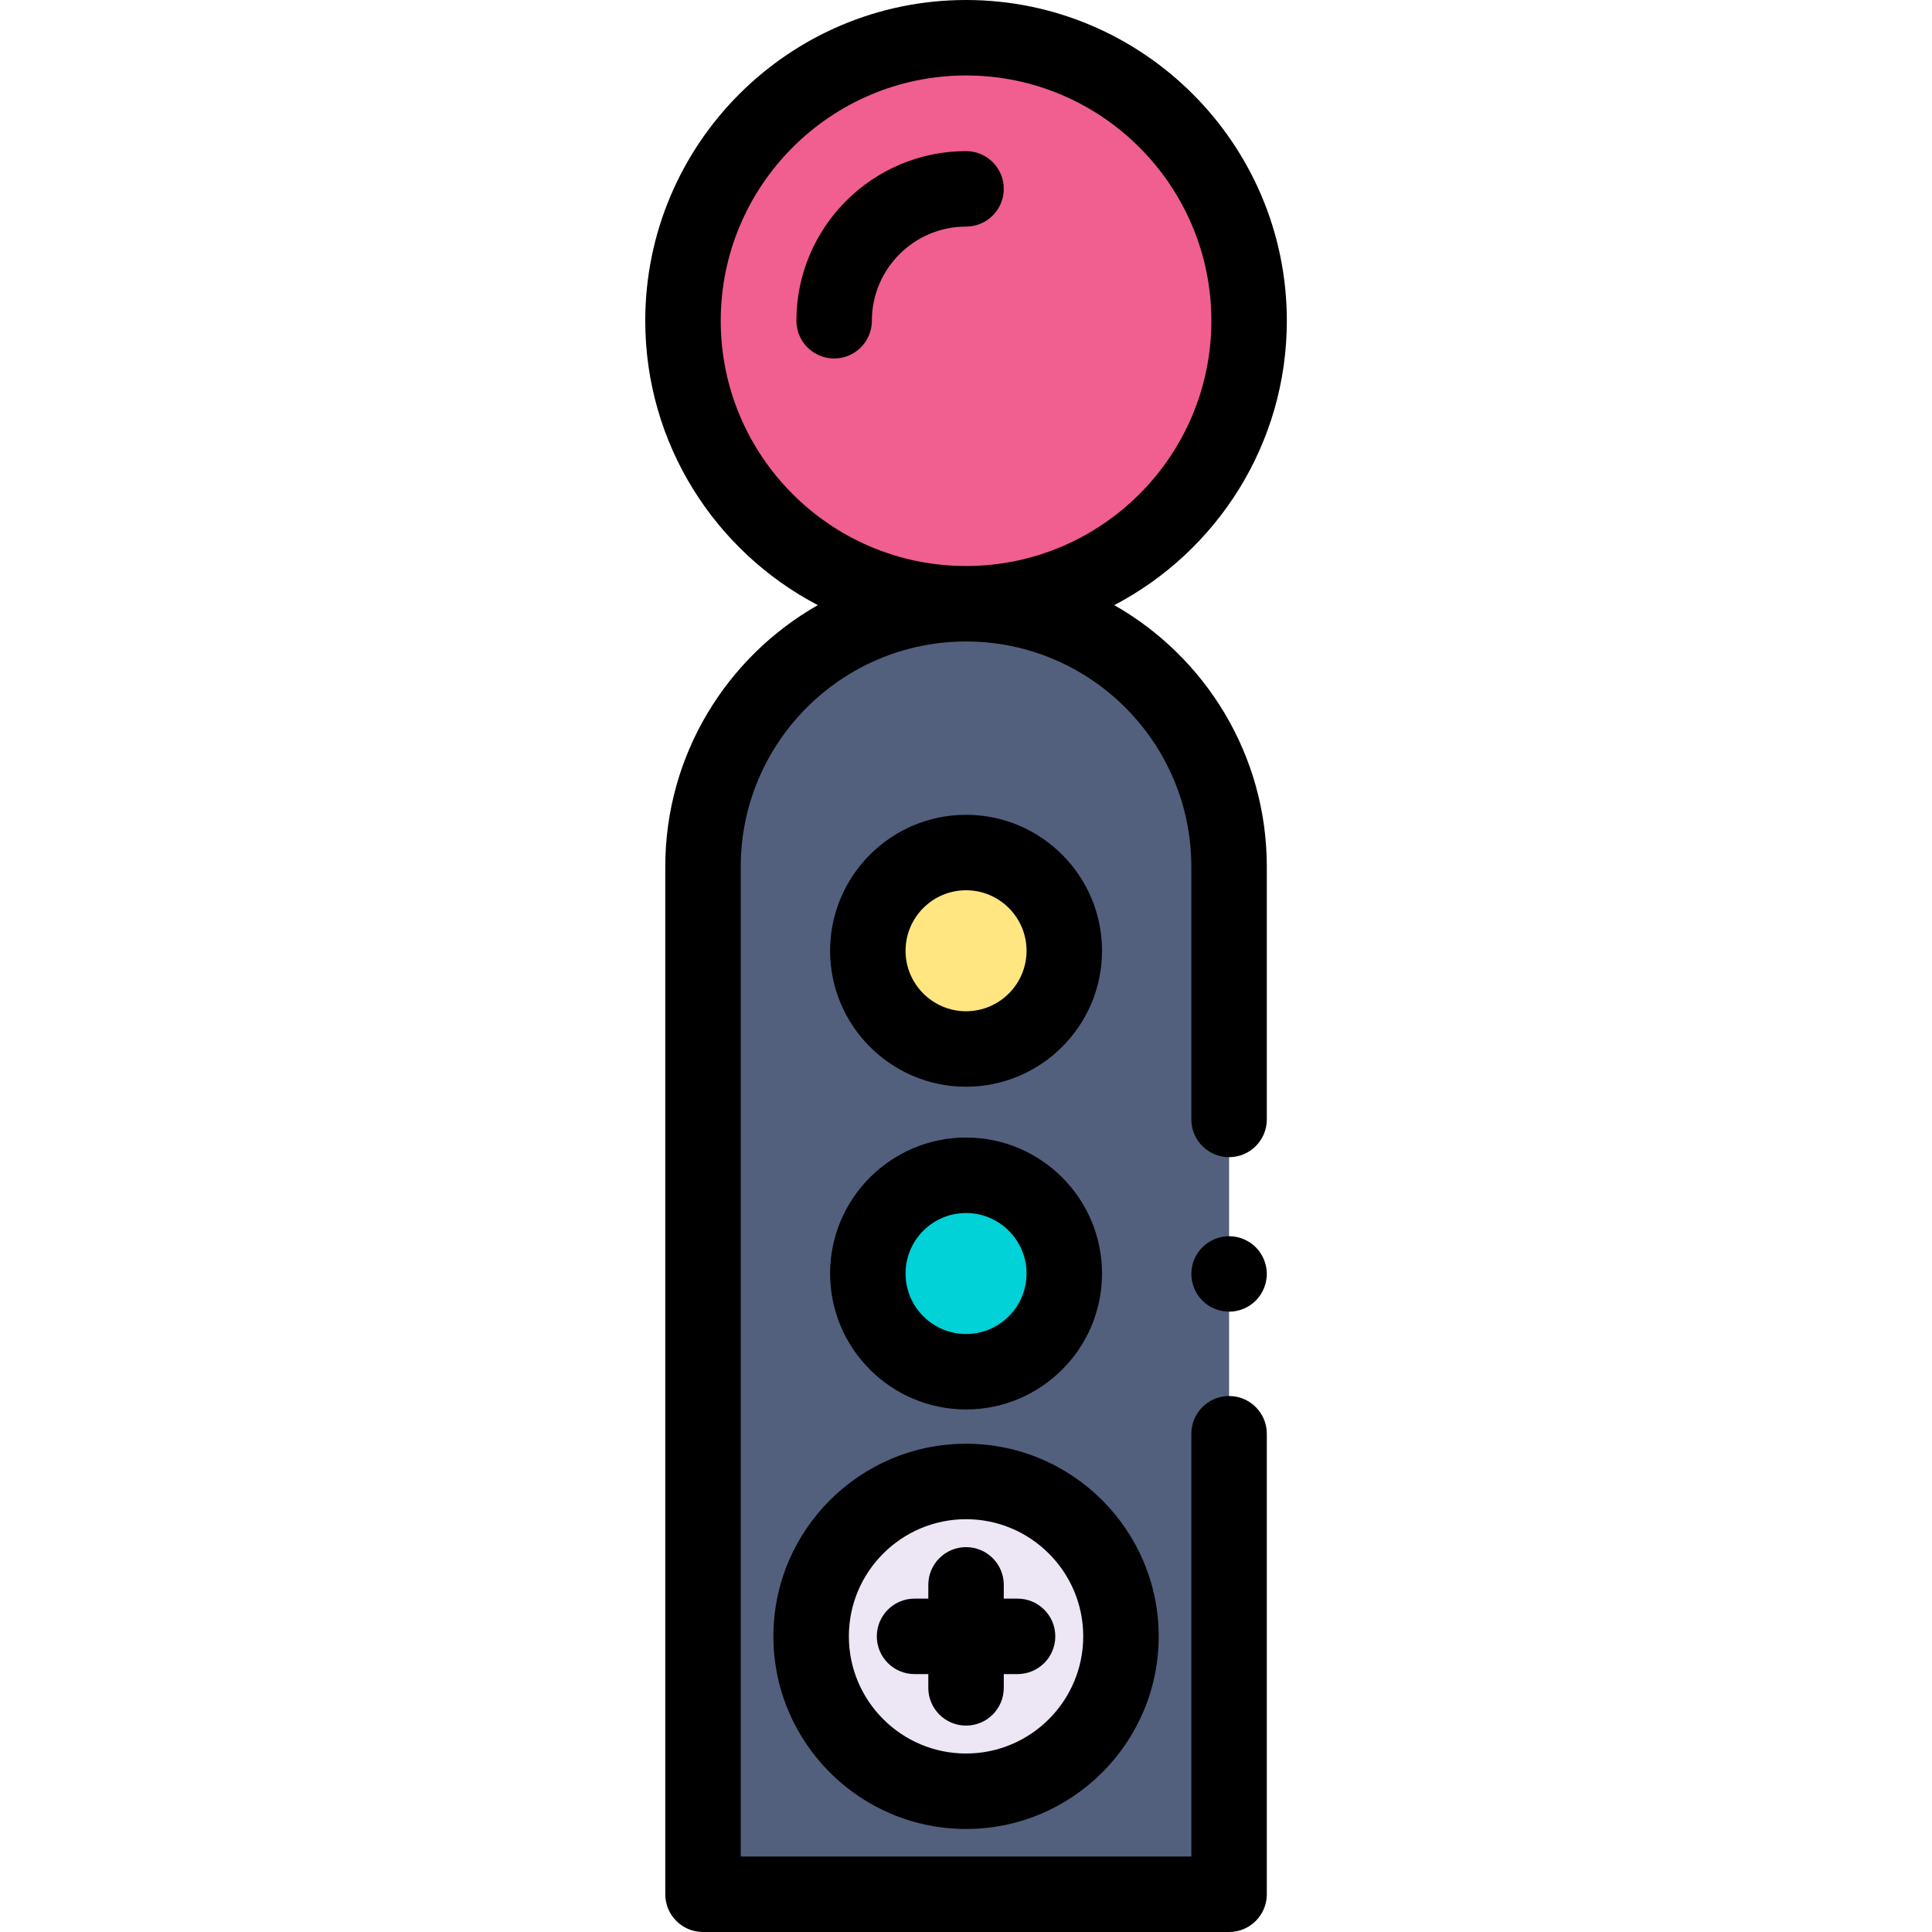
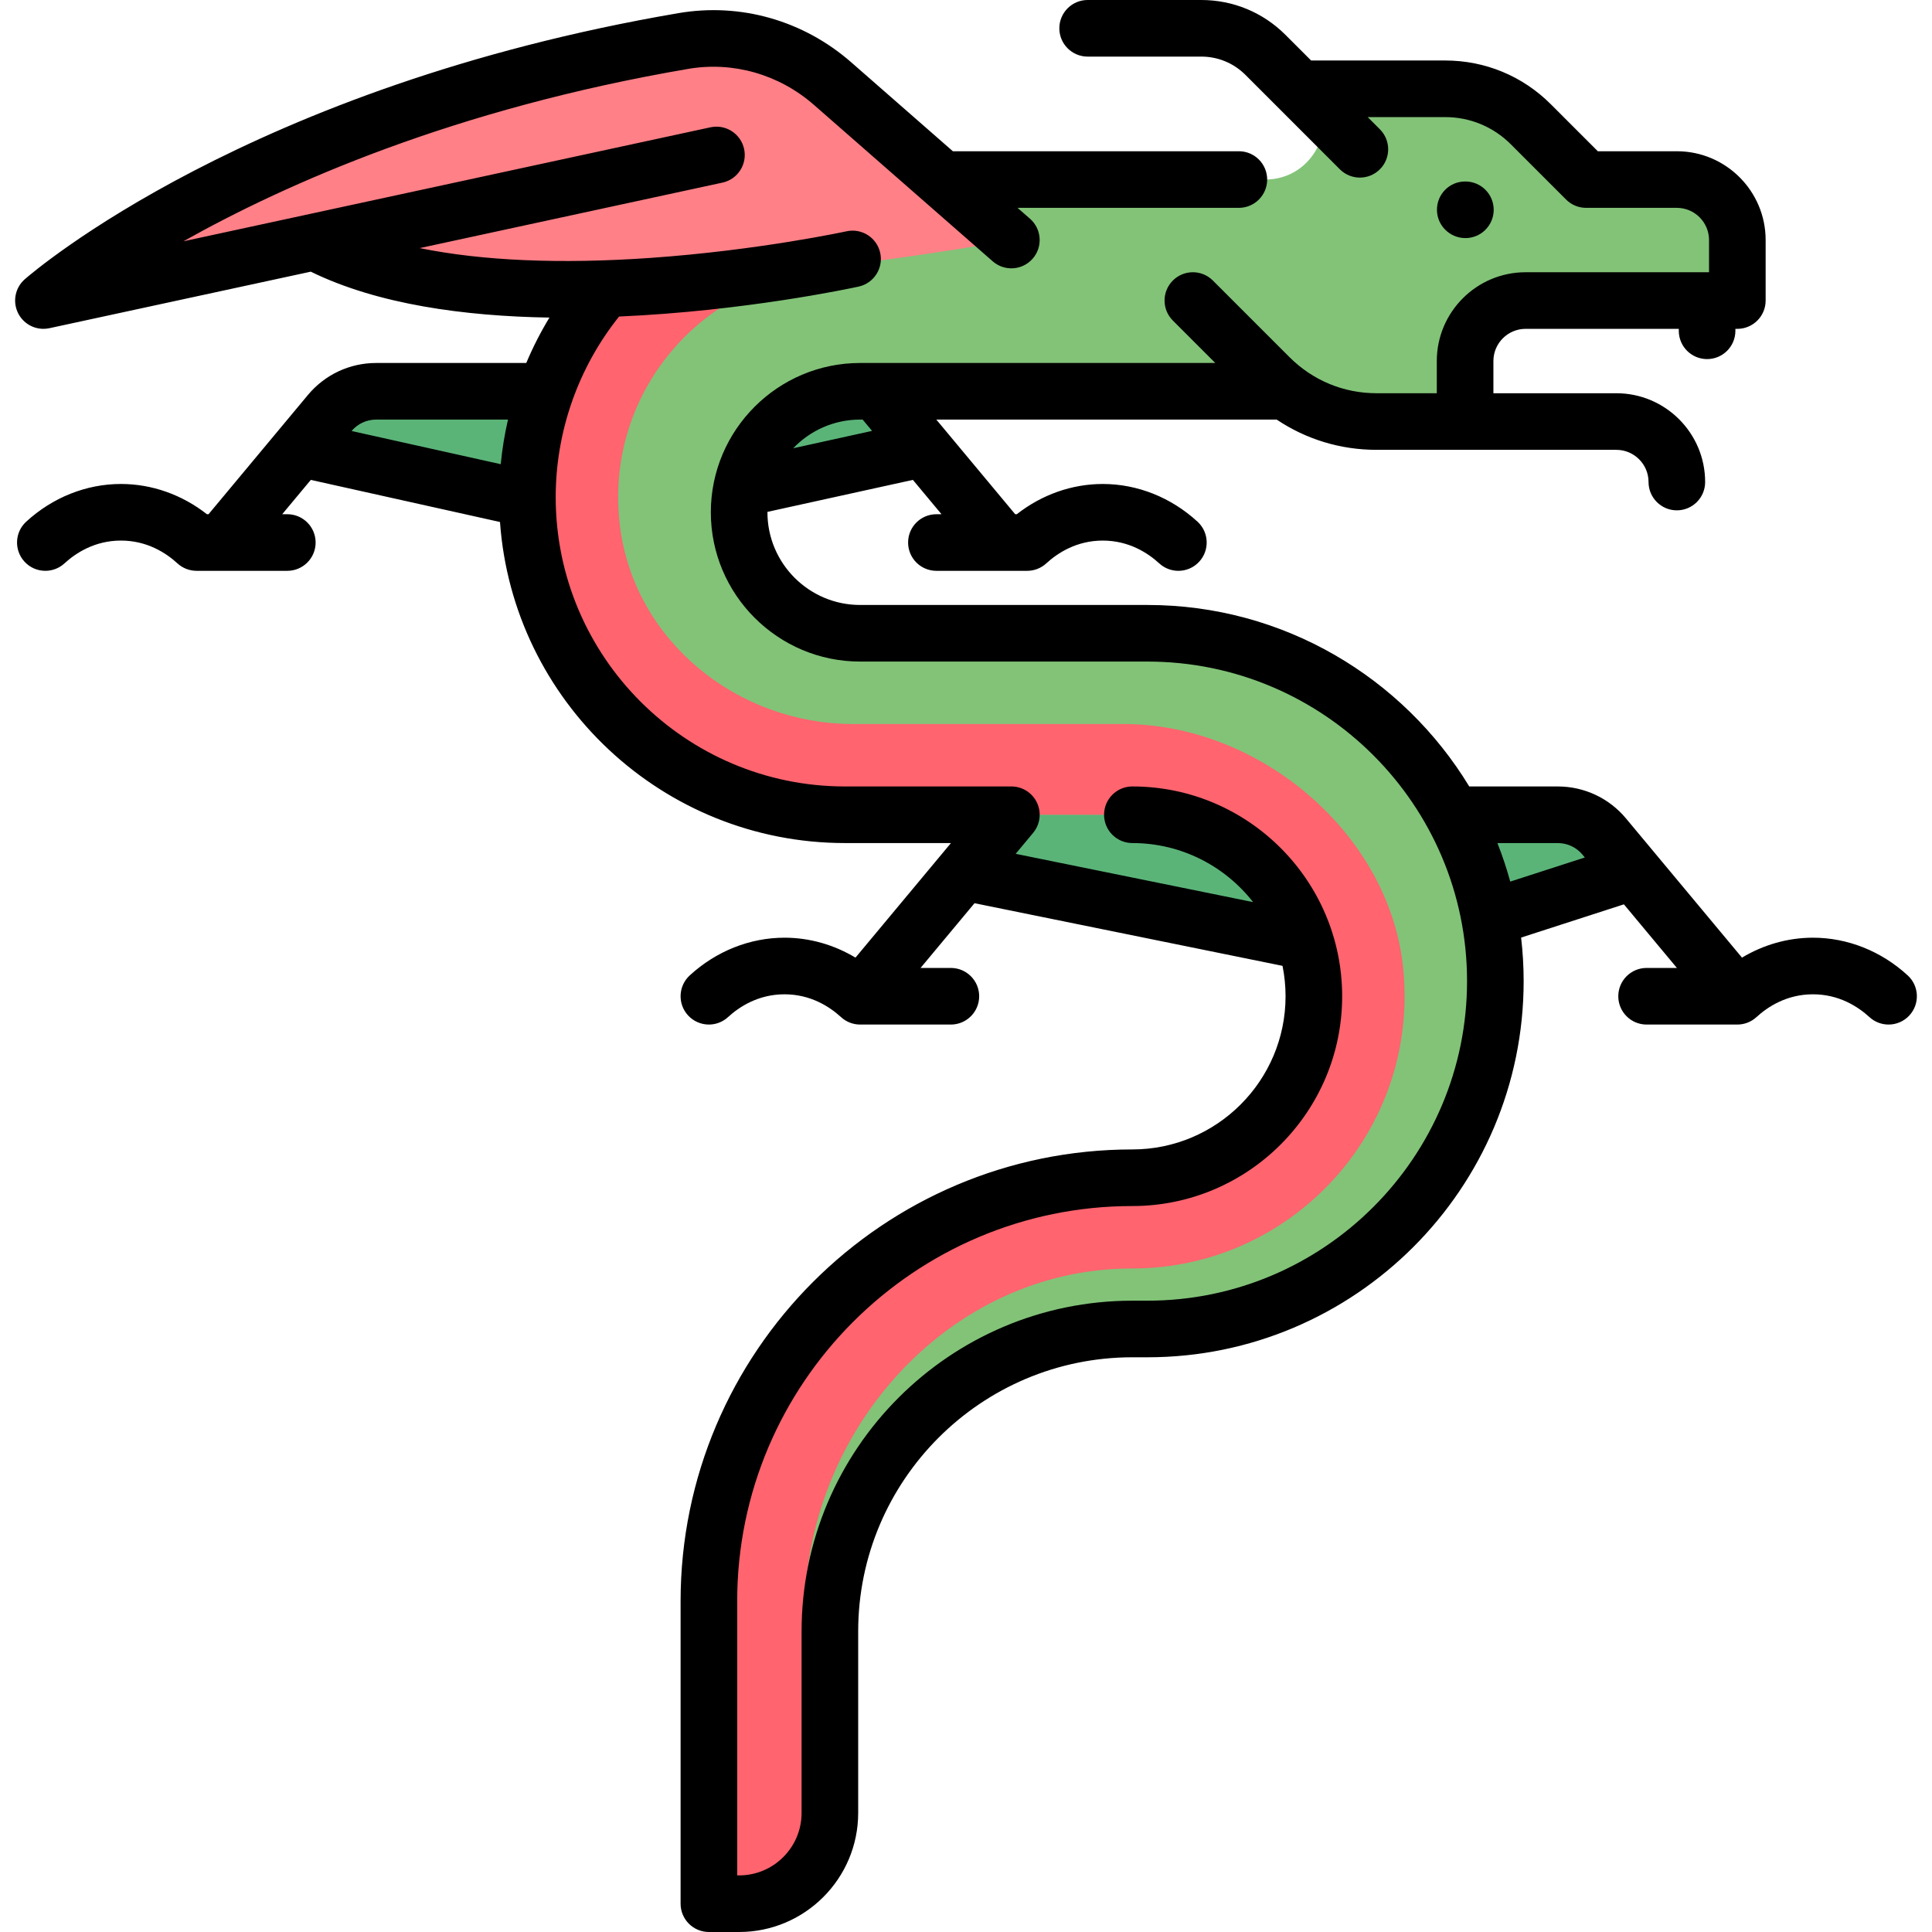
- <svg xmlns="http://www.w3.org/2000/svg" height="512pt" viewBox="-171 0 512 512" width="512pt">
-   <path d="m154.719 379.961v122.039h-139.414v-272.305c0-38.492 31.211-69.695 69.707-69.695 38.5 0 69.707 31.203 69.707 69.695v66.969" fill="#52607e" />
-   <path d="m154.723 347.602c-.648 0-1.312-.062-1.961-.191-.641-.129-1.27-.32-1.867-.57-.602-.25-1.18-.559-1.73-.918-.543-.371-1.051-.789-1.512-1.25-1.871-1.859-2.93-4.441-2.93-7.07 0-.648.059-1.312.188-1.949.133-.641.32-1.27.57-1.871.25-.609.562-1.188.922-1.73.371-.547.781-1.059 1.25-1.52.461-.461.969-.879 1.508-1.238.555-.359 1.133-.672 1.73-.922.602-.25 1.23-.449 1.871-.57 1.289-.258 2.621-.258 3.91 0 .641.121 1.27.32 1.871.57.609.25 1.188.562 1.727.922.551.359 1.062.777 1.523 1.238.461.461.879.973 1.238 1.52.359.543.668 1.121.918 1.73.25.602.441 1.23.57 1.871.133.641.203 1.301.203 1.949 0 .648-.07 1.309-.203 1.949-.129.641-.32 1.27-.57 1.879-.25.602-.559 1.18-.918 1.723-.359.551-.777 1.059-1.238 1.52-.461.461-.973.879-1.523 1.25-.539.359-1.117.668-1.727.918-.602.25-1.23.441-1.871.57s-1.301.191-1.949.191zm0 0" />
-   <path d="m160.023 85c0-41.422-33.582-75-75.012-75-41.426 0-75.008 33.578-75.008 75s33.582 75 75.008 75c41.43 0 75.012-33.578 75.012-75zm0 0" fill="#f05f90" />
-   <path d="m124.297 160.367c27.152-14.207 45.727-42.66 45.727-75.367 0-46.867-38.137-85-85.012-85s-85.012 38.133-85.012 85c0 32.711 18.574 61.16 45.73 75.367-24.121 13.719-40.426 39.656-40.426 69.328v272.305c0 5.523 4.477 10 10 10h139.414c5.523 0 10-4.477 10-10v-122.039c0-5.523-4.477-10-10-10s-10 4.477-10 10v112.039h-119.414v-262.305c0-32.918 26.785-59.695 59.707-59.695 32.926 0 59.707 26.777 59.707 59.695v66.969c0 5.523 4.48 10 10 10 5.523 0 10-4.477 10-10v-66.969c0-29.672-16.301-55.609-40.422-69.328zm-104.297-75.367c0-35.84 29.164-65 65.012-65 35.848 0 65.012 29.16 65.012 65s-29.164 65-65.012 65c-35.848 0-65.012-29.16-65.012-65zm0 0" />
-   <path d="m50.055 95c-5.523 0-10-4.477-10-10 0-24.785 20.168-44.953 44.957-44.953 5.523 0 10 4.477 10 10s-4.477 10-10 10c-13.762 0-24.957 11.195-24.957 24.953 0 5.523-4.477 10-10 10zm0 0" />
-   <path d="m126.066 433.652c0-22.668-18.379-41.047-41.055-41.047-22.672 0-41.051 18.379-41.051 41.047 0 22.672 18.379 41.051 41.051 41.051 22.676 0 41.055-18.379 41.055-41.051zm0 0" fill="#ede6f5" />
-   <path d="m85.012 484.699c-28.148 0-51.055-22.898-51.055-51.047 0-28.145 22.902-51.047 51.055-51.047 28.152 0 51.055 22.898 51.055 51.047 0 28.148-22.902 51.047-51.055 51.047zm0-82.094c-17.121 0-31.055 13.926-31.055 31.047s13.934 31.047 31.055 31.047c17.125 0 31.055-13.926 31.055-31.047s-13.93-31.047-31.055-31.047zm0 0" />
-   <path d="m111.047 337.492c0-14.375-11.656-26.031-26.035-26.031-14.375 0-26.031 11.656-26.031 26.031s11.656 26.031 26.031 26.031c14.379 0 26.035-11.656 26.035-26.031zm0 0" fill="#00d2d7" />
-   <path d="m85.012 373.523c-19.867 0-36.031-16.164-36.031-36.031 0-19.867 16.164-36.031 36.031-36.031 19.871 0 36.035 16.164 36.035 36.031 0 19.867-16.164 36.031-36.035 36.031zm0-52.062c-8.84 0-16.031 7.191-16.031 16.031 0 8.84 7.191 16.031 16.031 16.031 8.844 0 16.035-7.191 16.035-16.031 0-8.84-7.191-16.031-16.035-16.031zm0 0" />
-   <path d="m111.047 251.961c0-14.375-11.656-26.031-26.035-26.031-14.375 0-26.031 11.656-26.031 26.031s11.656 26.031 26.031 26.031c14.379 0 26.035-11.656 26.035-26.031zm0 0" fill="#ffe681" />
-   <path d="m85.012 287.992c-19.867 0-36.031-16.164-36.031-36.031 0-19.867 16.164-36.031 36.031-36.031 19.871 0 36.035 16.164 36.035 36.031 0 19.867-16.164 36.031-36.035 36.031zm0-52.062c-8.84 0-16.031 7.191-16.031 16.031 0 8.84 7.191 16.031 16.031 16.031 8.844 0 16.035-7.191 16.035-16.031 0-8.84-7.191-16.031-16.035-16.031zm0 0" />
-   <path d="m85.012 457.301c-5.523 0-10-4.477-10-10v-27.297c0-5.523 4.477-10 10-10 5.523 0 10 4.477 10 10v27.297c0 5.523-4.477 10-10 10zm0 0" />
-   <path d="m98.664 443.652h-27.301c-5.523 0-10-4.477-10-10 0-5.52 4.477-10 10-10h27.301c5.523 0 10 4.48 10 10 0 5.523-4.477 10-10 10zm0 0" />
+ <svg xmlns="http://www.w3.org/2000/svg" version="1.1" id="Capa_1" x="0px" y="0px" viewBox="0 0 512 512" style="enable-background:new 0 0 512 512;" xml:space="preserve">
+   <g>
+     <path style="fill:#5AB478;" d="M100.103,103.694h55.696v32.065l-75.151-16.032l6.244-9.083   C89.883,106.293,94.824,103.694,100.103,103.694z" />
+     <path style="fill:#5AB478;" d="M284.911,211.43h71.29v41.043l-96.194-20.521L268,220.326   C271.829,214.757,278.154,211.43,284.911,211.43z" />
+     <path style="fill:#5AB478;" d="M411.679,215.919h-63.493v36.554l85.672-18.277l-7.119-10.354   C423.33,218.882,417.697,215.919,411.679,215.919z" />
+     <path style="fill:#5AB478;" d="M227.526,103.694H171.83v32.065l75.151-16.032l-6.244-9.083   C237.747,106.293,232.806,103.694,227.526,103.694z" />
+   </g>
+   <path style="fill:#82C378;" d="M444.379,47.592h-24.048l-14.657-14.657c-6.013-6.013-14.169-9.391-22.673-9.391h-34.815l0,0  c6.852,10.273-0.512,24.037-12.861,24.037h-111.39c-46.485,0-84.169,37.684-84.169,84.169l0,0c0,46.485,37.684,84.169,84.169,84.169  h74.137c26.336,0,49.301,20.294,50.091,46.618c0.817,27.238-21.02,49.576-48.074,49.576c-61.981,0-112.226,50.245-112.226,112.226  V504.5h8.016c13.282,0,24.048-10.767,24.048-24.048v-48.097c0-44.272,35.889-80.161,80.161-80.161h0.951  c50.758,0,94.299-39.71,95.227-90.46c0.945-51.703-40.683-93.911-92.17-93.911H229.32c-16.747,0-31.702-12.244-33.292-28.915  c-1.823-19.124,13.166-35.214,31.914-35.214h112.214l8.028,8.028h40.081V95.689c0-8.854,7.178-16.032,16.032-16.032h48.097  c4.427,0,8.016-3.589,8.016-8.016v-8.016C460.412,54.77,453.234,47.592,444.379,47.592z" />
+   <path style="fill:#FF646F;" d="M371.904,257.045c-3.395-35.982-37.994-65.174-74.135-65.174h-71.737  c-30.553,0-57.817-21.904-61.708-52.208c-4.36-33.961,19.836-63.363,51.843-67.514c0.784-8.096,1.423-16.203,1.772-24.333  c-43.683,3.079-78.172,39.466-78.172,83.933l0,0c0,46.485,37.684,84.169,84.169,84.169h74.136c26.336,0,49.301,20.293,50.091,46.618  c0.817,27.238-21.02,49.576-48.074,49.576c-61.98,0-112.226,50.245-112.226,112.226V504.5c13.282,0,25.387-10.767,25.387-24.048  v-52.779c0-48.493,38.274-91.559,86.767-91.512C342.132,336.203,375.955,299.97,371.904,257.045z" />
+   <path style="fill:#FF8087;" d="M220.642,22.154c-10.823-9.47-25.38-13.707-39.557-11.285C68.034,30.185,11.508,79.645,11.508,79.645  l72.813-15.03c47.596,24.549,183.703-1.002,183.703-1.002l0,0L220.642,22.154z" />
+   <path d="M395.846,55.597c0-4.142-3.358-7.5-7.5-7.5h-0.08c-4.142,0-7.46,3.358-7.46,7.5s3.398,7.5,7.54,7.5  S395.846,59.739,395.846,55.597z" />
+   <path d="M505.559,258.487c-7.027-6.44-15.944-9.987-25.107-9.987c-6.602,0-13.075,1.843-18.807,5.281L430.9,216.887  c-4.484-5.381-11.073-8.467-18.078-8.467h-23.455c-17.495-28.81-49.172-48.097-85.271-48.097h-76.153  c-13.545,0-24.564-11.02-24.564-24.564c0-0.035,0.003-0.07,0.003-0.106l38.543-8.479l7.585,9.102h-1.355c-4.142,0-7.5,3.357-7.5,7.5  c0,4.142,3.358,7.5,7.5,7.5h24.048c1.876,0,3.684-0.703,5.067-1.971c3.009-2.758,8.05-6.046,14.973-6.046s11.964,3.288,14.974,6.046  c1.439,1.319,3.255,1.971,5.065,1.971c2.029,0,4.052-0.819,5.531-2.434c2.799-3.054,2.592-7.798-0.462-10.596  c-7.028-6.44-15.944-9.987-25.107-9.987c-8.181,0-16.165,2.827-22.784,8.017h-0.423l-20.901-25.081h90.201  c7.763,5.214,16.892,8.017,26.453,8.017h63.559c4.705,0,8.532,3.827,8.532,8.532c0,4.142,3.358,7.5,7.5,7.5s7.5-3.358,7.5-7.5  c0-12.976-10.557-23.532-23.532-23.532h-32.581V95.68c0-4.705,3.828-8.532,8.532-8.532h40.597v0.516c0,4.143,3.358,7.5,7.5,7.5  s7.5-3.357,7.5-7.5v-0.516h0.516c4.142,0,7.5-3.358,7.5-7.5V63.613c0-12.976-10.557-23.532-23.532-23.532h-20.942l-12.46-12.46  c-7.472-7.473-17.408-11.588-27.977-11.588h-35.547l-6.792-6.792C334.703,3.282,326.781,0,318.354,0h-30.119  c-4.142,0-7.5,3.358-7.5,7.5s3.358,7.5,7.5,7.5h30.119c4.42,0,8.576,1.721,11.702,4.847l25.021,25.021  c1.464,1.464,3.384,2.197,5.303,2.197s3.839-0.732,5.303-2.197c2.929-2.929,2.929-7.678,0-10.606l-3.229-3.229h20.547  c6.562,0,12.73,2.555,17.37,7.195l14.657,14.657c1.406,1.406,3.314,2.197,5.303,2.197h24.048c4.705,0,8.532,3.828,8.532,8.532v8.533  h-48.613c-12.976,0-23.532,10.556-23.532,23.532v8.532h-15.979c-8.703,0-16.884-3.39-23.038-9.543l-20.325-20.325  c-2.929-2.929-7.678-2.929-10.606,0c-2.929,2.929-2.929,7.678,0,10.606l11.245,11.245h-94.12c-21.816,0-39.564,17.749-39.564,39.564  c0,21.816,17.749,39.564,39.564,39.564h76.153c46.696,0,84.686,37.99,84.686,84.686s-37.99,84.686-84.686,84.686h-4.008  c-48.337,0-87.662,39.325-87.662,87.661v48.097c0,9.125-7.423,16.548-16.548,16.548h-0.516v-72.661  c0-57.746,46.98-104.726,104.726-104.726c30.656,0,55.597-24.941,55.597-55.597s-24.94-55.597-55.597-55.597  c-4.142,0-7.5,3.358-7.5,7.5s3.358,7.5,7.5,7.5c12.984,0,24.554,6.134,31.991,15.648l-62.916-12.797l4.625-5.549  c1.863-2.236,2.265-5.347,1.031-7.983c-1.234-2.635-3.882-4.319-6.792-4.319h-44.092c-42.276,0-76.669-34.394-76.669-76.669  c0-17.386,5.965-34.331,16.795-47.866c33.216-1.447,61.35-7.469,63.479-7.934c4.047-0.884,6.611-4.881,5.727-8.928  s-4.882-6.61-8.928-5.727c-0.23,0.05-23.304,5.042-51.885,7.048c-23.972,1.682-44.659,0.78-61.224-2.594l80.223-17.352  c4.049-0.876,6.621-4.868,5.745-8.916c-0.876-4.049-4.868-6.619-8.916-5.745L48.601,63.949  C75.906,48.6,120.55,28.821,182.349,18.261c11.941-2.04,24.098,1.437,33.354,9.536l47.382,41.459  c3.117,2.728,7.855,2.412,10.583-0.705c2.728-3.117,2.412-7.855-0.706-10.583l-3.301-2.888h58.652c4.142,0,7.5-3.358,7.5-7.5  s-3.358-7.5-7.5-7.5H252.52l-26.939-23.571C212.91,5.423,196.231,0.673,179.823,3.476C65.996,22.925,8.943,71.925,6.57,74.001  c-2.573,2.252-3.298,5.959-1.762,9.014c1.292,2.57,3.91,4.131,6.699,4.131c0.525,0,1.058-0.056,1.587-0.17l69.265-14.981  c17.741,8.688,40.76,11.809,63.248,12.167c-2.343,3.86-4.395,7.882-6.14,12.032H99.686c-7.005,0-13.594,3.086-18.078,8.468  l-26.345,31.613H54.84c-6.619-5.189-14.603-8.017-22.785-8.017c-9.163,0-18.08,3.547-25.107,9.987  c-3.054,2.798-3.26,7.542-0.462,10.596c1.479,1.614,3.502,2.433,5.531,2.433c1.81,0,3.625-0.651,5.065-1.971  c3.009-2.758,8.05-6.046,14.973-6.046s11.964,3.288,14.973,6.046c1.383,1.268,3.191,1.971,5.067,1.971h24.048  c4.142,0,7.5-3.358,7.5-7.5c0-4.143-3.358-7.5-7.5-7.5h-1.356l7.58-9.096l50.137,11.159c3.388,47.483,43.099,85.082,91.431,85.082  h28.078l-25.303,30.362c-5.732-3.438-12.205-5.281-18.807-5.281c-9.163,0-18.08,3.547-25.107,9.986  c-3.054,2.799-3.261,7.543-0.462,10.597c1.479,1.614,3.501,2.433,5.531,2.433c1.81,0,3.625-0.651,5.065-1.97  c3.01-2.758,8.051-6.046,14.974-6.046s11.963,3.288,14.973,6.045c1.383,1.268,3.191,1.971,5.067,1.971h24.048  c4.142,0,7.5-3.358,7.5-7.5s-3.358-7.5-7.5-7.5h-8.035l14.299-17.157l81.625,16.602c0.526,2.604,0.805,5.298,0.805,8.055  c0,22.385-18.212,40.597-40.597,40.597c-66.017,0-119.726,53.708-119.726,119.726V504.5c0,4.142,3.358,7.5,7.5,7.5h8.016  c17.396,0,31.548-14.153,31.548-31.548v-48.097c0-40.065,32.596-72.661,72.662-72.661h4.008c54.967,0,99.686-44.719,99.686-99.686  c0-3.904-0.233-7.754-0.672-11.542l27.239-8.808l14.049,16.858h-8.036c-4.142,0-7.5,3.358-7.5,7.5s3.358,7.5,7.5,7.5h24.048  c1.876,0,3.684-0.703,5.067-1.97c3.01-2.758,8.051-6.046,14.974-6.046s11.963,3.288,14.973,6.045c1.44,1.32,3.255,1.971,5.065,1.971  c2.029,0,4.052-0.819,5.531-2.433C508.82,266.029,508.613,261.285,505.559,258.487z M227.944,111.193h0.665l2.5,3l-20.903,4.599  C214.68,114.115,220.975,111.193,227.944,111.193z M99.686,111.193h34.938c-0.896,3.885-1.541,7.833-1.924,11.821l-39.525-8.797  C94.799,112.296,97.167,111.193,99.686,111.193z M400.234,233.631c-0.957-3.482-2.092-6.892-3.406-10.211h15.995  c2.54,0,4.929,1.119,6.554,3.07l0.625,0.75L400.234,233.631z" />
+   <g>
+ </g>
+   <g>
+ </g>
+   <g>
+ </g>
+   <g>
+ </g>
+   <g>
+ </g>
+   <g>
+ </g>
+   <g>
+ </g>
+   <g>
+ </g>
+   <g>
+ </g>
+   <g>
+ </g>
+   <g>
+ </g>
+   <g>
+ </g>
+   <g>
+ </g>
+   <g>
+ </g>
+   <g>
+ </g>
</svg>
